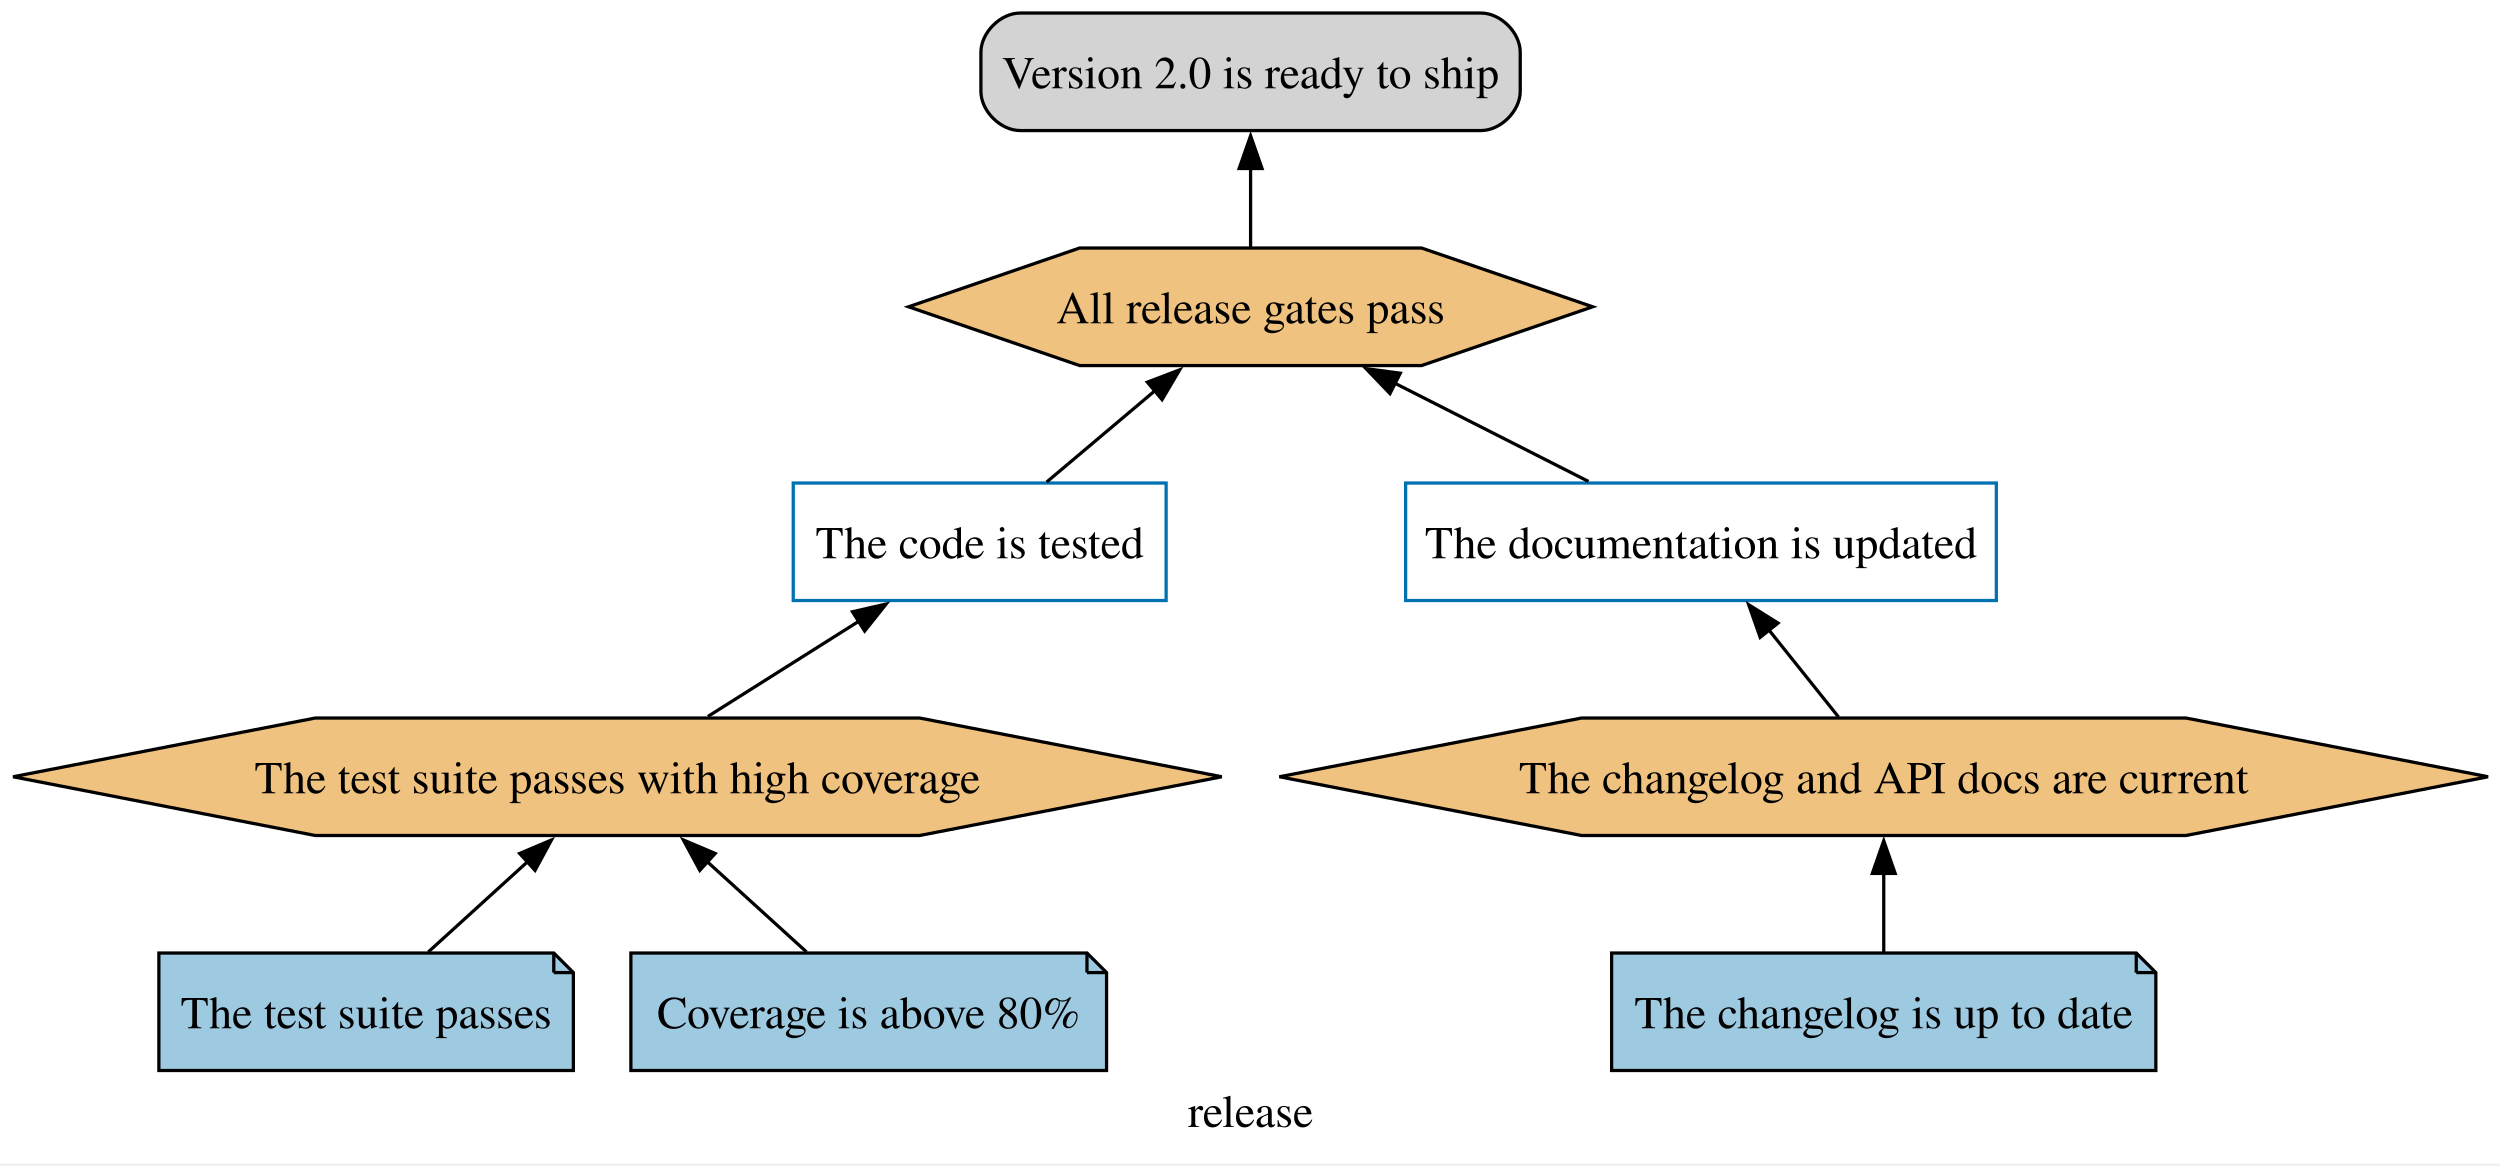
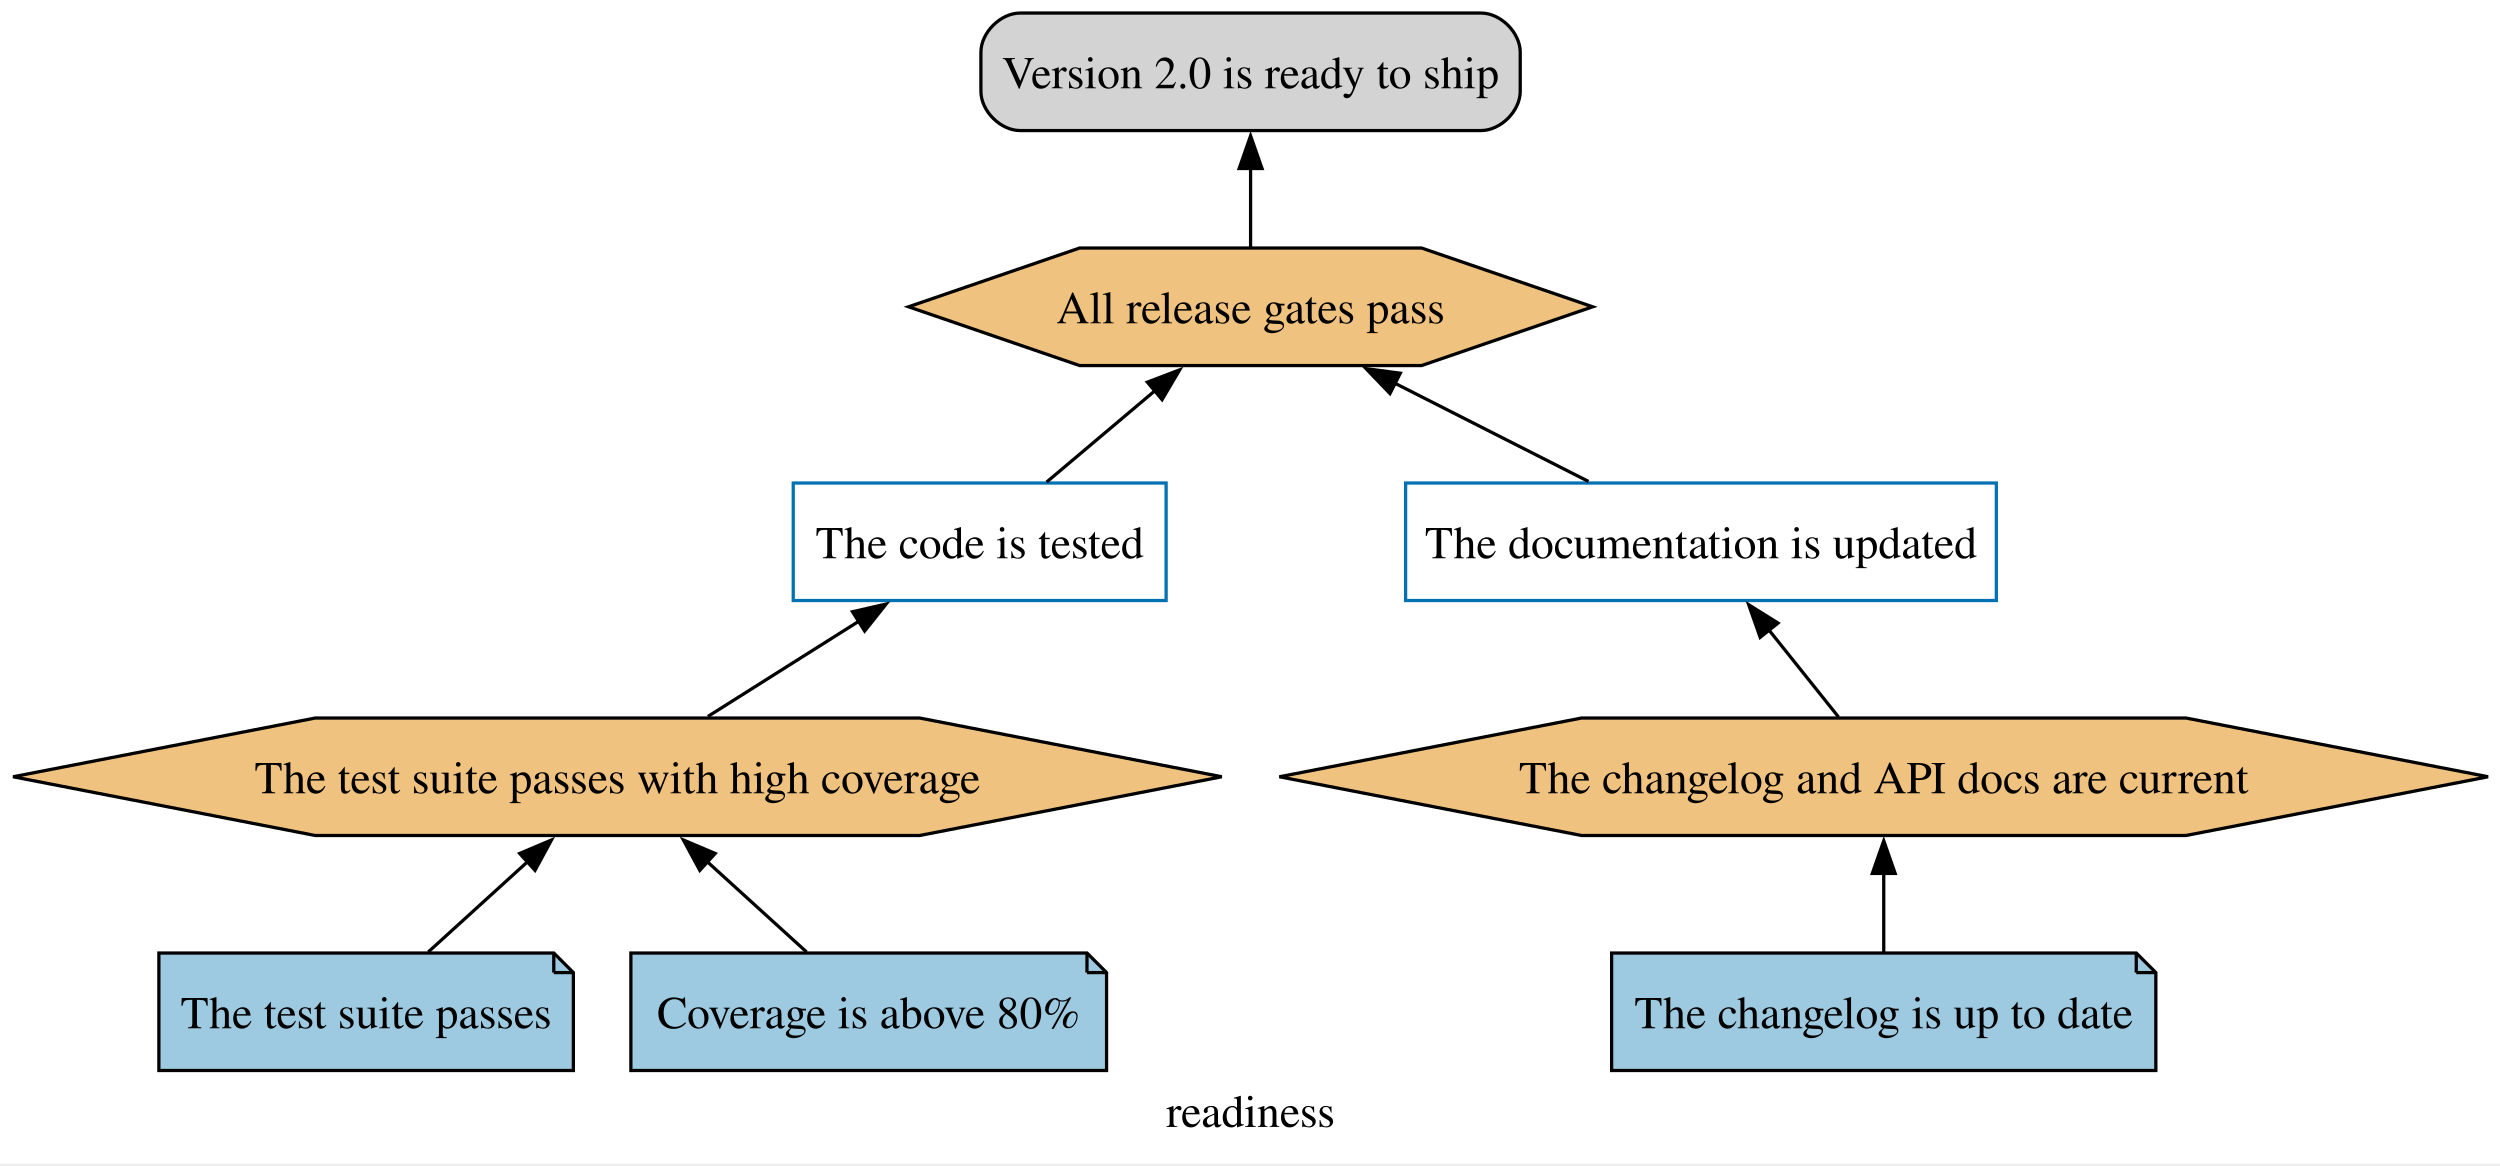
<svg xmlns="http://www.w3.org/2000/svg" width="766pt" height="357pt" viewBox="0.00 0.00 766.00 357.00">
  <g id="graph0" class="graph" transform="scale(1 1) rotate(0) translate(4 352.5)">
    <polygon fill="white" stroke="none" points="-4,4 -4,-352.5 762.35,-352.5 762.35,4 -4,4" />
-     <text xml:space="preserve" text-anchor="middle" x="379.18" y="-7.2" font-family="Times,serif" font-size="14.00">release</text>
-     <g id="release:c" class="node">
+     <text xml:space="preserve" text-anchor="middle" x="379.18" y="-7.2" font-family="Times,serif" font-size="14.00">readiness</text>
+     <g id="readiness:ready" class="node">
      <path fill="lightgrey" stroke="black" d="M449.8,-348.5C449.8,-348.5 308.55,-348.5 308.55,-348.5 302.55,-348.5 296.55,-342.5 296.55,-336.5 296.55,-336.5 296.55,-324.5 296.55,-324.5 296.55,-318.5 302.55,-312.5 308.55,-312.5 308.55,-312.5 449.8,-312.5 449.8,-312.5 455.8,-312.5 461.8,-318.5 461.8,-324.5 461.8,-324.5 461.8,-336.5 461.8,-336.5 461.8,-342.5 455.8,-348.5 449.8,-348.5" />
      <text xml:space="preserve" text-anchor="middle" x="379.18" y="-325.45" font-family="Times,serif" font-size="14.00">Version 2.0 is ready to ship</text>
    </g>
-     <g id="release:s" class="node">
+     <g id="readiness:gatesPass" class="node">
      <polygon fill="#f0c27f" stroke="black" points="483.98,-258.5 431.58,-276.5 326.77,-276.5 274.37,-258.5 326.77,-240.5 431.58,-240.5 483.98,-258.5" />
      <text xml:space="preserve" text-anchor="middle" x="379.18" y="-253.45" font-family="Times,serif" font-size="14.00">All release gates pass</text>
    </g>
    <g id="edge1" class="edge">
      <path fill="none" stroke="black" d="M379.18,-276.8C379.18,-284.09 379.18,-292.77 379.18,-300.96" />
      <polygon fill="black" stroke="black" points="375.68,-300.88 379.18,-310.88 382.68,-300.88 375.68,-300.88" />
    </g>
-     <g id="release:tested" class="node">
+     <g id="readiness:tested" class="node">
      <polygon fill="none" stroke="#0072b2" points="353.3,-204.5 239.05,-204.5 239.05,-168.5 353.3,-168.5 353.3,-204.5" />
      <text xml:space="preserve" text-anchor="middle" x="296.18" y="-181.45" font-family="Times,serif" font-size="14.00">The code is tested</text>
    </g>
    <g id="edge4" class="edge">
      <path fill="none" stroke="black" d="M316.69,-204.8C326.77,-213.3 339.08,-223.69 350.11,-232.99" />
      <polygon fill="black" stroke="black" points="347.55,-235.41 357.45,-239.18 352.06,-230.05 347.55,-235.41" />
    </g>
-     <g id="release:ts" class="node">
+     <g id="readiness:thoroughTesting" class="node">
      <polygon fill="#f0c27f" stroke="black" points="370.35,-114.5 277.76,-132.5 92.59,-132.5 0,-114.5 92.59,-96.5 277.76,-96.5 370.35,-114.5" />
      <text xml:space="preserve" text-anchor="middle" x="185.18" y="-109.45" font-family="Times,serif" font-size="14.00">The test suite passes with high coverage</text>
    </g>
    <g id="edge2" class="edge">
      <path fill="none" stroke="black" d="M212.9,-132.98C226.91,-141.82 244.1,-152.66 259.22,-162.2" />
      <polygon fill="black" stroke="black" points="257.2,-165.06 267.52,-167.43 260.93,-159.14 257.2,-165.06" />
    </g>
-     <g id="release:te" class="node">
+     <g id="readiness:suitePasses" class="node">
      <polygon fill="#9ecae1" stroke="black" points="165.68,-60.5 44.68,-60.5 44.68,-24.5 171.68,-24.5 171.68,-54.5 165.68,-60.5" />
      <polyline fill="none" stroke="black" points="165.68,-60.5 165.68,-54.5" />
      <polyline fill="none" stroke="black" points="171.68,-54.5 165.68,-54.5" />
      <text xml:space="preserve" text-anchor="middle" x="108.18" y="-37.45" font-family="Times,serif" font-size="14.00">The test suite passes</text>
    </g>
    <g id="edge6" class="edge">
      <path fill="none" stroke="black" d="M127.21,-60.8C136.37,-69.13 147.53,-79.28 157.6,-88.43" />
      <polygon fill="black" stroke="black" points="155.22,-91 164.97,-95.13 159.93,-85.82 155.22,-91" />
    </g>
-     <g id="release:tc" class="node">
+     <g id="readiness:coverage" class="node">
      <polygon fill="#9ecae1" stroke="black" points="329.05,-60.5 189.3,-60.5 189.3,-24.5 335.05,-24.5 335.05,-54.5 329.05,-60.5" />
      <polyline fill="none" stroke="black" points="329.05,-60.5 329.05,-54.5" />
      <polyline fill="none" stroke="black" points="335.05,-54.5 329.05,-54.5" />
      <text xml:space="preserve" text-anchor="middle" x="262.18" y="-37.45" font-family="Times,serif" font-size="14.00">Coverage is above 80%</text>
    </g>
    <g id="edge7" class="edge">
      <path fill="none" stroke="black" d="M243.14,-60.8C233.98,-69.13 222.82,-79.28 212.75,-88.43" />
      <polygon fill="black" stroke="black" points="210.42,-85.82 205.38,-95.13 215.13,-91 210.42,-85.82" />
    </g>
-     <g id="release:documented" class="node">
+     <g id="readiness:documented" class="node">
      <polygon fill="none" stroke="#0072b2" points="607.68,-204.5 426.68,-204.5 426.68,-168.5 607.68,-168.5 607.68,-204.5" />
      <text xml:space="preserve" text-anchor="middle" x="517.18" y="-181.45" font-family="Times,serif" font-size="14.00">The documentation is updated</text>
    </g>
    <g id="edge5" class="edge">
      <path fill="none" stroke="black" d="M482.71,-204.98C464.71,-214.11 442.48,-225.39 423.24,-235.15" />
      <polygon fill="black" stroke="black" points="421.89,-231.91 414.55,-239.55 425.05,-238.15 421.89,-231.91" />
    </g>
-     <g id="release:ds" class="node">
+     <g id="readiness:currentDocs" class="node">
      <polygon fill="#f0c27f" stroke="black" points="758.35,-114.5 665.76,-132.5 480.59,-132.5 388,-114.5 480.59,-96.5 665.76,-96.5 758.35,-114.5" />
      <text xml:space="preserve" text-anchor="middle" x="573.18" y="-109.45" font-family="Times,serif" font-size="14.00">The changelog and API docs are current</text>
    </g>
    <g id="edge3" class="edge">
      <path fill="none" stroke="black" d="M559.33,-132.8C552.89,-140.86 545.09,-150.61 537.96,-159.52" />
      <polygon fill="black" stroke="black" points="535.32,-157.22 531.8,-167.21 540.78,-161.59 535.32,-157.22" />
    </g>
-     <g id="release:de" class="node">
+     <g id="readiness:changelog" class="node">
      <polygon fill="#9ecae1" stroke="black" points="650.55,-60.5 489.8,-60.5 489.8,-24.5 656.55,-24.5 656.55,-54.5 650.55,-60.5" />
      <polyline fill="none" stroke="black" points="650.55,-60.5 650.55,-54.5" />
      <polyline fill="none" stroke="black" points="656.55,-54.5 650.55,-54.5" />
      <text xml:space="preserve" text-anchor="middle" x="573.18" y="-37.45" font-family="Times,serif" font-size="14.00">The changelog is up to date</text>
    </g>
    <g id="edge8" class="edge">
      <path fill="none" stroke="black" d="M573.18,-60.8C573.18,-68.09 573.18,-76.77 573.18,-84.96" />
      <polygon fill="black" stroke="black" points="569.68,-84.88 573.18,-94.88 576.68,-84.88 569.68,-84.88" />
    </g>
  </g>
</svg>
